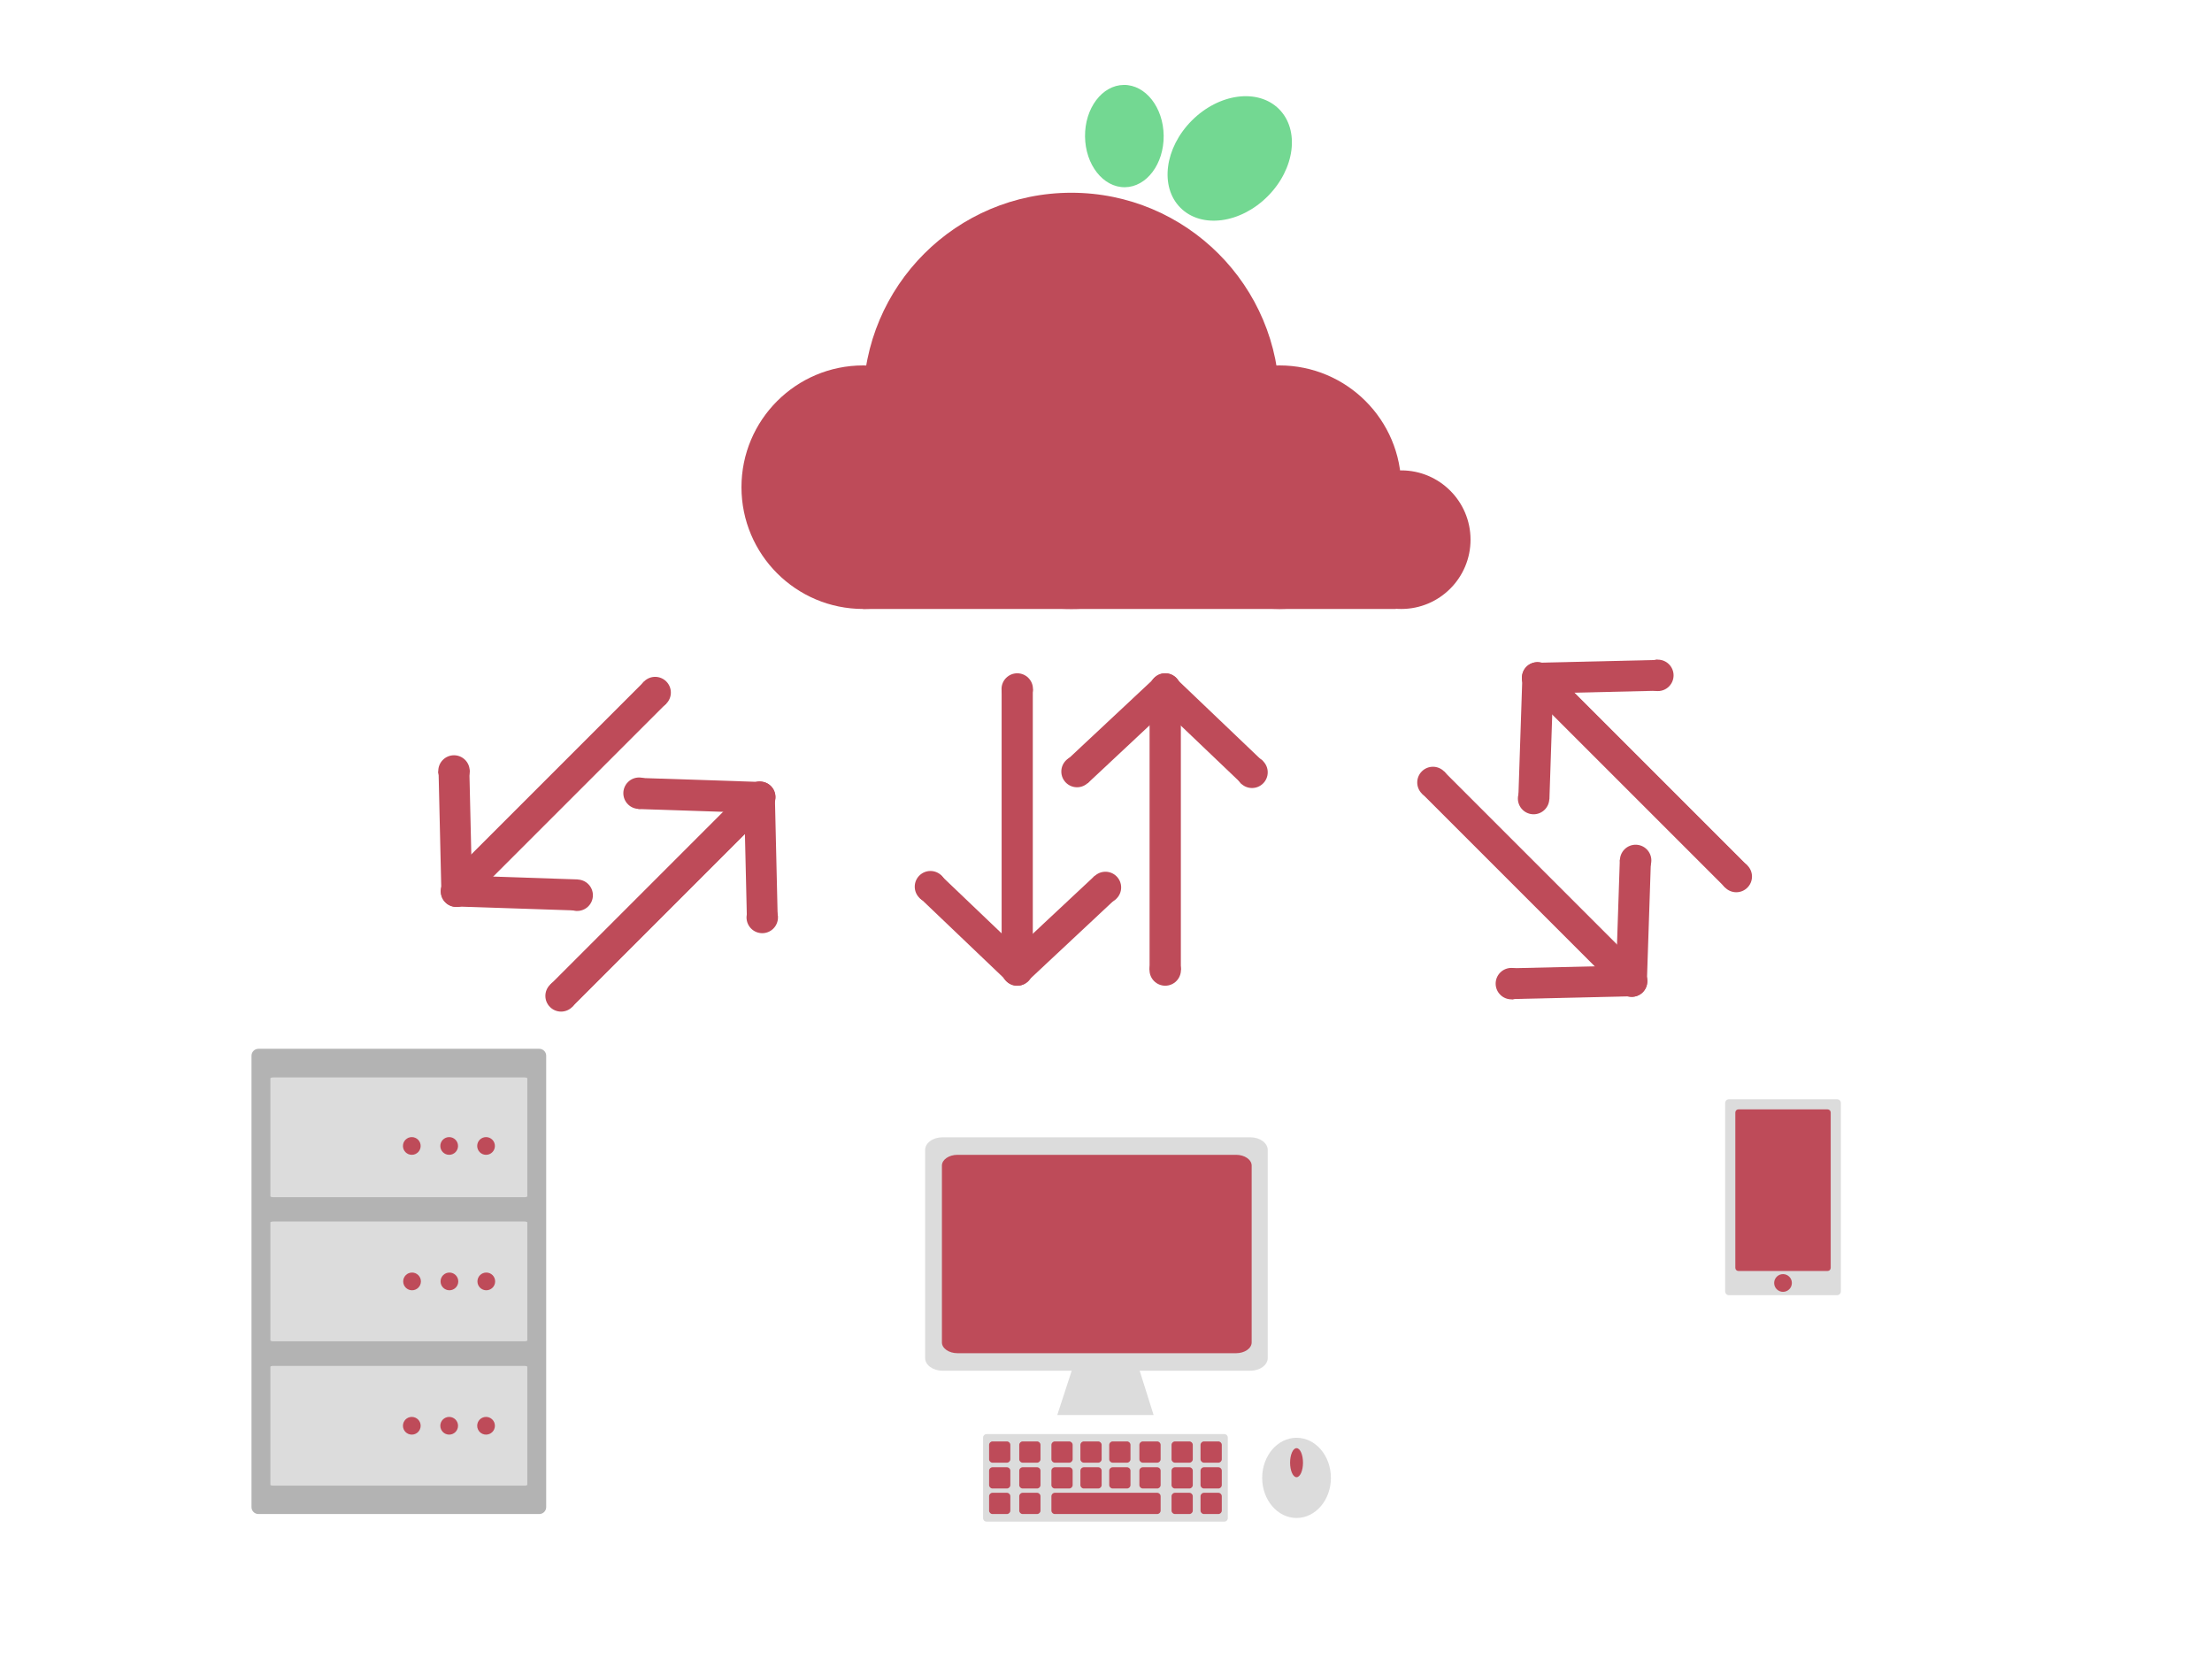
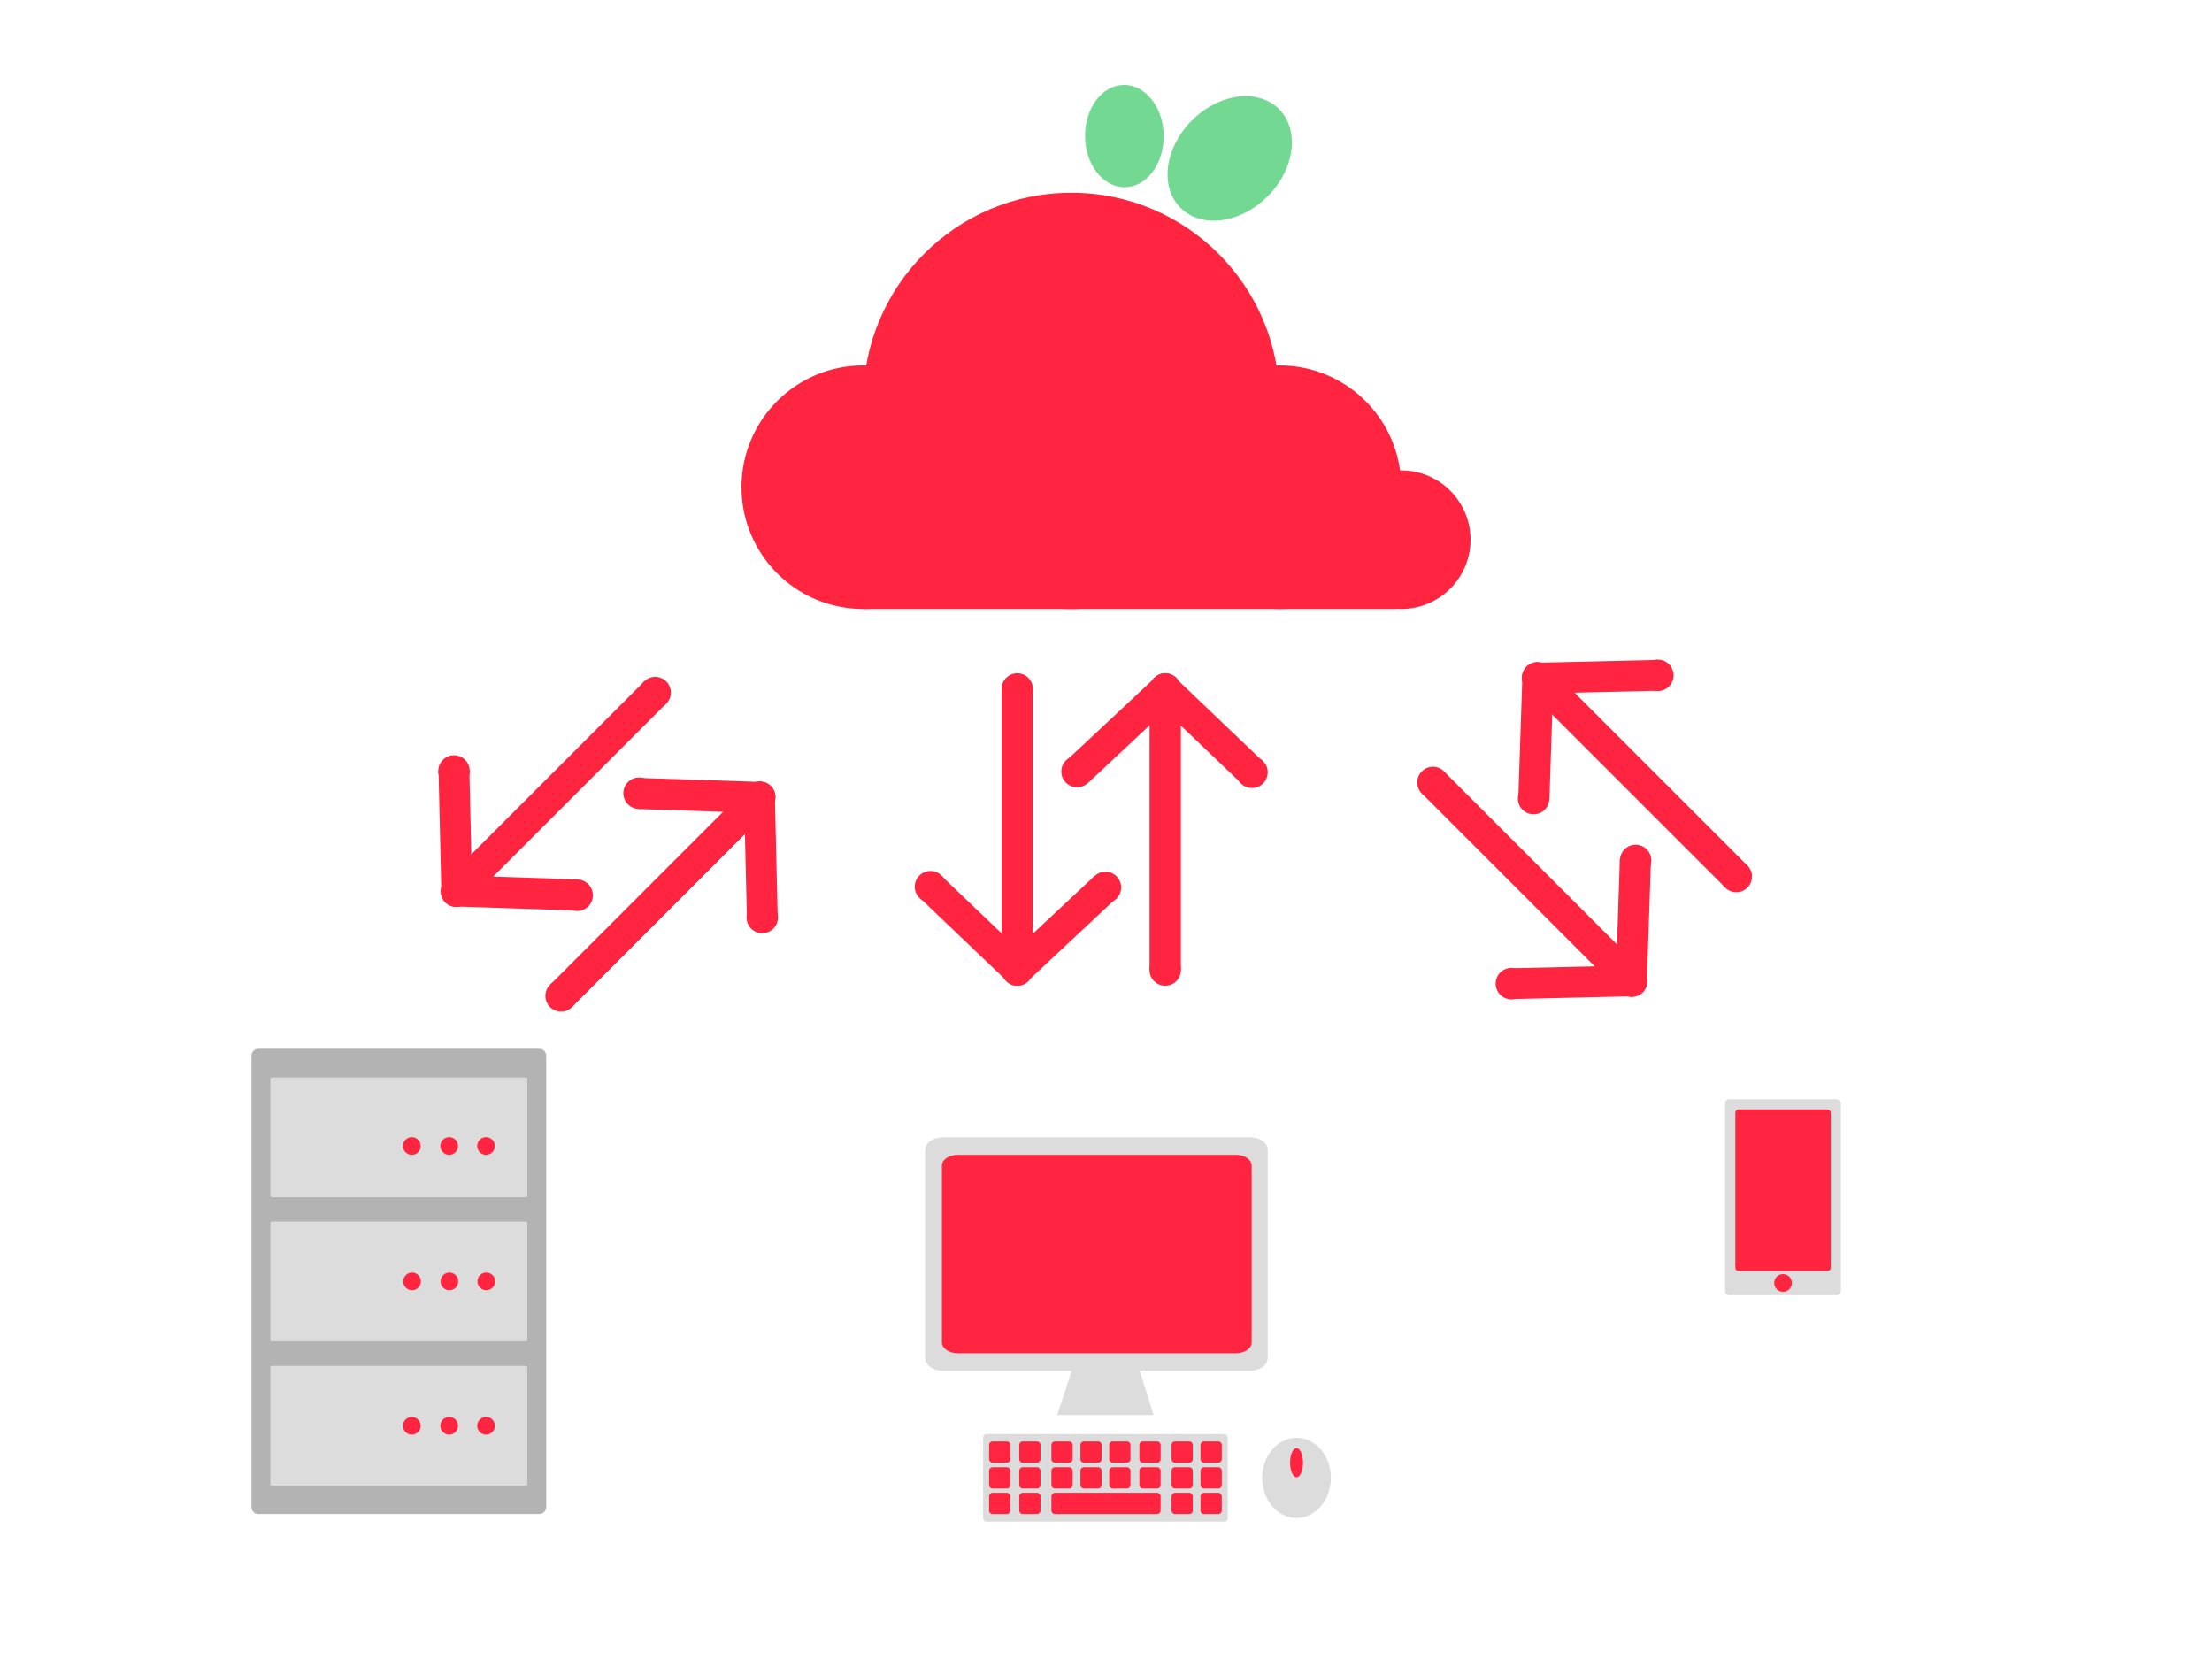
<svg xmlns="http://www.w3.org/2000/svg" id="eeDpxgEr3sJ1" viewBox="0 0 640 480" shape-rendering="geometricPrecision" text-rendering="geometricPrecision">
  <g transform="matrix(.83586 0 0 0.835863 42.49983-84.62579)">
    <g>
-       <ellipse rx="72.037" ry="72.037" transform="translate(320 240)" fill="#be4b59" stroke-width="0" />
-       <ellipse rx="72.037" ry="72.037" transform="matrix(.58514 0 0 0.58514 247.963 269.885)" fill="#be4b59" stroke-width="0" />
-       <ellipse rx="72.037" ry="72.037" transform="matrix(.58514 0 0 0.58514 392.037 269.885)" fill="#be4b59" stroke-width="0" />
-       <ellipse rx="72.037" ry="72.037" transform="matrix(.332981 0 0 0.332981 434.189 288.05)" fill="#be4b59" stroke-width="0" />
-       <rect width="192.844" height="23.987" rx="0" ry="0" transform="matrix(.956147 0 0 0.999998 247.963 288.05)" fill="#be4b59" stroke-width="0" />
+       <ellipse rx="72.037" ry="72.037" transform="translate(320 240)" fill="#ff243f" stroke-width="0" />
+       <ellipse rx="72.037" ry="72.037" transform="matrix(.58514 0 0 0.58514 247.963 269.885)" fill="#ff243f" stroke-width="0" />
+       <ellipse rx="72.037" ry="72.037" transform="matrix(.58514 0 0 0.58514 392.037 269.885)" fill="#ff243f" stroke-width="0" />
+       <ellipse rx="72.037" ry="72.037" transform="matrix(.332981 0 0 0.332981 434.189 288.05)" fill="#ff243f" stroke-width="0" />
+       <rect width="192.844" height="23.987" rx="0" ry="0" transform="matrix(.956147 0 0 0.999998 247.963 288.05)" fill="#ff243f" stroke-width="0" />
    </g>
    <g transform="matrix(-.708626-.705584-.705584 0.708626 703.349 305.97)">
      <ellipse rx="18.557" ry="24.142" transform="translate(338.557 125.59)" fill="#73d892" stroke-width="0" />
      <ellipse rx="18.557" ry="24.142" transform="matrix(.514201 0.523022-.52302 0.514199 369.869 145.844)" fill="#73d892" stroke-width="0" />
    </g>
  </g>
  <g transform="translate(-25.67832-.000007)">
-     <line x1="0" y1="-64.641" x2="0" y2="64.641" transform="matrix(-3 0 0 0.628864 320 240)" fill="none" stroke="#be4b59" stroke-width="3" />
-     <ellipse rx="5.291" ry="5.291" transform="matrix(.85908 0 0 0.85908 320 199.3494)" fill="#be4b59" stroke-width="0" />
-     <ellipse rx="5.291" ry="5.291" transform="matrix(.85908 0 0 0.85908 345.5159 256.7662)" fill="#be4b59" stroke-width="0" />
-     <ellipse rx="5.291" ry="5.291" transform="matrix(.85908 0 0 0.85908 294.888 256.5479)" fill="#be4b59" stroke-width="0" />
-     <ellipse rx="5.291" ry="5.291" transform="matrix(.85908 0 0 0.85908 320 280.6506)" fill="#be4b59" stroke-width="0" />
+     <line x1="0" y1="-64.641" x2="0" y2="64.641" transform="matrix(-3 0 0 0.628864 320 240)" fill="none" stroke="#ff243f" stroke-width="3" />
+     <ellipse rx="5.291" ry="5.291" transform="matrix(.85908 0 0 0.85908 320 199.3494)" fill="#ff243f" stroke-width="0" />
+     <ellipse rx="5.291" ry="5.291" transform="matrix(.85908 0 0 0.85908 345.5159 256.7662)" fill="#ff243f" stroke-width="0" />
+     <ellipse rx="5.291" ry="5.291" transform="matrix(.85908 0 0 0.85908 294.888 256.5479)" fill="#ff243f" stroke-width="0" />
+     <ellipse rx="5.291" ry="5.291" transform="matrix(.85908 0 0 0.85908 320 280.6506)" fill="#ff243f" stroke-width="0" />
    <g transform="matrix(.683202 0.73023-.314 0.293777 189.487-35.58087)">
-       <line x1="0" y1="-64.641" x2="0" y2="64.641" transform="matrix(-3 0 0 0.628864 320 240)" fill="none" stroke="#be4b59" stroke-width="3" />
-       <ellipse rx="5.291" ry="5.291" transform="matrix(.85908 0 0 0.85908 320 280.6506)" fill="#be4b59" stroke-width="0" />
+       <line x1="0" y1="-64.641" x2="0" y2="64.641" transform="matrix(-3 0 0 0.628864 320 240)" fill="none" stroke="#ff243f" stroke-width="3" />
+       <ellipse rx="5.291" ry="5.291" transform="matrix(.85908 0 0 0.85908 320 280.6506)" fill="#ff243f" stroke-width="0" />
    </g>
    <g transform="matrix(-.980147 0 0 1 633.647 0.000001)">
-       <line x1="0" y1="-64.641" x2="0" y2="64.641" transform="matrix(-3 0 0 0.628864 320 240)" fill="none" stroke="#be4b59" stroke-width="3" />
-       <ellipse rx="5.291" ry="5.291" transform="matrix(.85908 0 0 0.85908 320 280.6506)" fill="#be4b59" stroke-width="0" />
+       <line x1="0" y1="-64.641" x2="0" y2="64.641" transform="matrix(-3 0 0 0.628864 320 240)" fill="none" stroke="#ff243f" stroke-width="3" />
+       <ellipse rx="5.291" ry="5.291" transform="matrix(.85908 0 0 0.85908 320 280.6506)" fill="#ff243f" stroke-width="0" />
      <g transform="matrix(.683202 0.73023-.314 0.293777 189.487-35.58087)">
-         <line x1="0" y1="-64.641" x2="0" y2="64.641" transform="matrix(-3 0 0 0.628864 320 240)" fill="none" stroke="#be4b59" stroke-width="3" />
-         <ellipse rx="5.291" ry="5.291" transform="matrix(.85908 0 0 0.85908 320 199.3494)" fill="#be4b59" stroke-width="0" />
-         <ellipse rx="5.291" ry="5.291" transform="matrix(.85908 0 0 0.85908 320 280.6506)" fill="#be4b59" stroke-width="0" />
+         <line x1="0" y1="-64.641" x2="0" y2="64.641" transform="matrix(-3 0 0 0.628864 320 240)" fill="none" stroke="#ff243f" stroke-width="3" />
+         <ellipse rx="5.291" ry="5.291" transform="matrix(.85908 0 0 0.85908 320 199.3494)" fill="#ff243f" stroke-width="0" />
+         <ellipse rx="5.291" ry="5.291" transform="matrix(.85908 0 0 0.85908 320 280.6506)" fill="#ff243f" stroke-width="0" />
      </g>
    </g>
    <g transform="matrix(-1 0 0-1 682.8129 480)">
-       <line x1="0" y1="-64.641" x2="0" y2="64.641" transform="matrix(-3 0 0 0.628864 320 240)" fill="none" stroke="#be4b59" stroke-width="3" />
-       <ellipse rx="5.291" ry="5.291" transform="matrix(.85908 0 0 0.85908 320 199.3494)" fill="#be4b59" stroke-width="0" />
-       <ellipse rx="5.291" ry="5.291" transform="matrix(.85908 0 0 0.85908 345.5159 256.7662)" fill="#be4b59" stroke-width="0" />
-       <ellipse rx="5.291" ry="5.291" transform="matrix(.85908 0 0 0.85908 294.888 256.5479)" fill="#be4b59" stroke-width="0" />
-       <ellipse rx="5.291" ry="5.291" transform="matrix(.85908 0 0 0.85908 320 280.6506)" fill="#be4b59" stroke-width="0" />
+       <line x1="0" y1="-64.641" x2="0" y2="64.641" transform="matrix(-3 0 0 0.628864 320 240)" fill="none" stroke="#ff243f" stroke-width="3" />
+       <ellipse rx="5.291" ry="5.291" transform="matrix(.85908 0 0 0.85908 320 199.3494)" fill="#ff243f" stroke-width="0" />
+       <ellipse rx="5.291" ry="5.291" transform="matrix(.85908 0 0 0.85908 345.5159 256.7662)" fill="#ff243f" stroke-width="0" />
+       <ellipse rx="5.291" ry="5.291" transform="matrix(.85908 0 0 0.85908 294.888 256.5479)" fill="#ff243f" stroke-width="0" />
+       <ellipse rx="5.291" ry="5.291" transform="matrix(.85908 0 0 0.85908 320 280.6506)" fill="#ff243f" stroke-width="0" />
      <g transform="matrix(.683202 0.73023-.314 0.293777 189.487-35.58087)">
-         <line x1="0" y1="-64.641" x2="0" y2="64.641" transform="matrix(-3 0 0 0.628864 320 240)" fill="none" stroke="#be4b59" stroke-width="3" />
-         <ellipse rx="5.291" ry="5.291" transform="matrix(.85908 0 0 0.85908 320 280.6506)" fill="#be4b59" stroke-width="0" />
+         <line x1="0" y1="-64.641" x2="0" y2="64.641" transform="matrix(-3 0 0 0.628864 320 240)" fill="none" stroke="#ff243f" stroke-width="3" />
+         <ellipse rx="5.291" ry="5.291" transform="matrix(.85908 0 0 0.85908 320 280.6506)" fill="#ff243f" stroke-width="0" />
      </g>
      <g transform="matrix(-.980147 0 0 1 633.647 0.000001)">
-         <line x1="0" y1="-64.641" x2="0" y2="64.641" transform="matrix(-3 0 0 0.628864 320 240)" fill="none" stroke="#be4b59" stroke-width="3" />
-         <ellipse rx="5.291" ry="5.291" transform="matrix(.85908 0 0 0.85908 320 280.6506)" fill="#be4b59" stroke-width="0" />
+         <line x1="0" y1="-64.641" x2="0" y2="64.641" transform="matrix(-3 0 0 0.628864 320 240)" fill="none" stroke="#ff243f" stroke-width="3" />
+         <ellipse rx="5.291" ry="5.291" transform="matrix(.85908 0 0 0.85908 320 280.6506)" fill="#ff243f" stroke-width="0" />
        <g transform="matrix(.683202 0.73023-.314 0.293777 189.487-35.58087)">
-           <line x1="0" y1="-64.641" x2="0" y2="64.641" transform="matrix(-3 0 0 0.628864 320 240)" fill="none" stroke="#be4b59" stroke-width="3" />
-           <ellipse rx="5.291" ry="5.291" transform="matrix(.85908 0 0 0.85908 320 199.3494)" fill="#be4b59" stroke-width="0" />
-           <ellipse rx="5.291" ry="5.291" transform="matrix(.85908 0 0 0.85908 320 280.6506)" fill="#be4b59" stroke-width="0" />
+           <line x1="0" y1="-64.641" x2="0" y2="64.641" transform="matrix(-3 0 0 0.628864 320 240)" fill="none" stroke="#ff243f" stroke-width="3" />
+           <ellipse rx="5.291" ry="5.291" transform="matrix(.85908 0 0 0.85908 320 199.3494)" fill="#ff243f" stroke-width="0" />
+           <ellipse rx="5.291" ry="5.291" transform="matrix(.85908 0 0 0.85908 320 280.6506)" fill="#ff243f" stroke-width="0" />
        </g>
      </g>
    </g>
    <g transform="matrix(.707107 0.707107-.707107 0.707107 129.9215-166.8559)">
-       <line x1="0" y1="-64.641" x2="0" y2="64.641" transform="matrix(-3 0 0 0.628864 320 240)" fill="none" stroke="#be4b59" stroke-width="3" />
-       <ellipse rx="5.291" ry="5.291" transform="matrix(.85908 0 0 0.85908 320 199.3494)" fill="#be4b59" stroke-width="0" />
-       <ellipse rx="5.291" ry="5.291" transform="matrix(.85908 0 0 0.85908 345.5159 256.7662)" fill="#be4b59" stroke-width="0" />
-       <ellipse rx="5.291" ry="5.291" transform="matrix(.85908 0 0 0.85908 294.888 256.5479)" fill="#be4b59" stroke-width="0" />
-       <ellipse rx="5.291" ry="5.291" transform="matrix(.85908 0 0 0.85908 320 280.6506)" fill="#be4b59" stroke-width="0" />
+       <line x1="0" y1="-64.641" x2="0" y2="64.641" transform="matrix(-3 0 0 0.628864 320 240)" fill="none" stroke="#ff243f" stroke-width="3" />
+       <ellipse rx="5.291" ry="5.291" transform="matrix(.85908 0 0 0.85908 320 199.3494)" fill="#ff243f" stroke-width="0" />
+       <ellipse rx="5.291" ry="5.291" transform="matrix(.85908 0 0 0.85908 345.5159 256.7662)" fill="#ff243f" stroke-width="0" />
+       <ellipse rx="5.291" ry="5.291" transform="matrix(.85908 0 0 0.85908 294.888 256.5479)" fill="#ff243f" stroke-width="0" />
+       <ellipse rx="5.291" ry="5.291" transform="matrix(.85908 0 0 0.85908 320 280.6506)" fill="#ff243f" stroke-width="0" />
      <g transform="matrix(.683202 0.73023-.314 0.293777 189.487-35.58087)">
-         <line x1="0" y1="-64.641" x2="0" y2="64.641" transform="matrix(-3 0 0 0.628864 320 240)" fill="none" stroke="#be4b59" stroke-width="3" />
-         <ellipse rx="5.291" ry="5.291" transform="matrix(.85908 0 0 0.85908 320 280.6506)" fill="#be4b59" stroke-width="0" />
+         <line x1="0" y1="-64.641" x2="0" y2="64.641" transform="matrix(-3 0 0 0.628864 320 240)" fill="none" stroke="#ff243f" stroke-width="3" />
+         <ellipse rx="5.291" ry="5.291" transform="matrix(.85908 0 0 0.85908 320 280.6506)" fill="#ff243f" stroke-width="0" />
      </g>
      <g transform="matrix(-.980147 0 0 1 633.647 0.000001)">
-         <line x1="0" y1="-64.641" x2="0" y2="64.641" transform="matrix(-3 0 0 0.628864 320 240)" fill="none" stroke="#be4b59" stroke-width="3" />
-         <ellipse rx="5.291" ry="5.291" transform="matrix(.85908 0 0 0.85908 320 280.6506)" fill="#be4b59" stroke-width="0" />
+         <line x1="0" y1="-64.641" x2="0" y2="64.641" transform="matrix(-3 0 0 0.628864 320 240)" fill="none" stroke="#ff243f" stroke-width="3" />
+         <ellipse rx="5.291" ry="5.291" transform="matrix(.85908 0 0 0.85908 320 280.6506)" fill="#ff243f" stroke-width="0" />
        <g transform="matrix(.683202 0.73023-.314 0.293777 189.487-35.58087)">
-           <line x1="0" y1="-64.641" x2="0" y2="64.641" transform="matrix(-3 0 0 0.628864 320 240)" fill="none" stroke="#be4b59" stroke-width="3" />
-           <ellipse rx="5.291" ry="5.291" transform="matrix(.85908 0 0 0.85908 320 199.3494)" fill="#be4b59" stroke-width="0" />
-           <ellipse rx="5.291" ry="5.291" transform="matrix(.85908 0 0 0.85908 320 280.6506)" fill="#be4b59" stroke-width="0" />
+           <line x1="0" y1="-64.641" x2="0" y2="64.641" transform="matrix(-3 0 0 0.628864 320 240)" fill="none" stroke="#ff243f" stroke-width="3" />
+           <ellipse rx="5.291" ry="5.291" transform="matrix(.85908 0 0 0.85908 320 199.3494)" fill="#ff243f" stroke-width="0" />
+           <ellipse rx="5.291" ry="5.291" transform="matrix(.85908 0 0 0.85908 320 280.6506)" fill="#ff243f" stroke-width="0" />
        </g>
      </g>
      <g transform="matrix(-1 0 0-1 682.8129 480)">
-         <line x1="0" y1="-64.641" x2="0" y2="64.641" transform="matrix(-3 0 0 0.628864 320 240)" fill="none" stroke="#be4b59" stroke-width="3" />
-         <ellipse rx="5.291" ry="5.291" transform="matrix(.85908 0 0 0.85908 320 199.3494)" fill="#be4b59" stroke-width="0" />
-         <ellipse rx="5.291" ry="5.291" transform="matrix(.85908 0 0 0.85908 345.5159 256.7662)" fill="#be4b59" stroke-width="0" />
-         <ellipse rx="5.291" ry="5.291" transform="matrix(.85908 0 0 0.85908 294.888 256.5479)" fill="#be4b59" stroke-width="0" />
-         <ellipse rx="5.291" ry="5.291" transform="matrix(.85908 0 0 0.85908 320 280.6506)" fill="#be4b59" stroke-width="0" />
+         <line x1="0" y1="-64.641" x2="0" y2="64.641" transform="matrix(-3 0 0 0.628864 320 240)" fill="none" stroke="#ff243f" stroke-width="3" />
+         <ellipse rx="5.291" ry="5.291" transform="matrix(.85908 0 0 0.85908 320 199.3494)" fill="#ff243f" stroke-width="0" />
+         <ellipse rx="5.291" ry="5.291" transform="matrix(.85908 0 0 0.85908 345.5159 256.7662)" fill="#ff243f" stroke-width="0" />
+         <ellipse rx="5.291" ry="5.291" transform="matrix(.85908 0 0 0.85908 294.888 256.5479)" fill="#ff243f" stroke-width="0" />
+         <ellipse rx="5.291" ry="5.291" transform="matrix(.85908 0 0 0.85908 320 280.6506)" fill="#ff243f" stroke-width="0" />
        <g transform="matrix(.683202 0.73023-.314 0.293777 189.487-35.58087)">
-           <line x1="0" y1="-64.641" x2="0" y2="64.641" transform="matrix(-3 0 0 0.628864 320 240)" fill="none" stroke="#be4b59" stroke-width="3" />
-           <ellipse rx="5.291" ry="5.291" transform="matrix(.85908 0 0 0.85908 320 280.6506)" fill="#be4b59" stroke-width="0" />
+           <line x1="0" y1="-64.641" x2="0" y2="64.641" transform="matrix(-3 0 0 0.628864 320 240)" fill="none" stroke="#ff243f" stroke-width="3" />
+           <ellipse rx="5.291" ry="5.291" transform="matrix(.85908 0 0 0.85908 320 280.6506)" fill="#ff243f" stroke-width="0" />
        </g>
        <g transform="matrix(-.980147 0 0 1 633.647 0.000001)">
-           <line x1="0" y1="-64.641" x2="0" y2="64.641" transform="matrix(-3 0 0 0.628864 320 240)" fill="none" stroke="#be4b59" stroke-width="3" />
-           <ellipse rx="5.291" ry="5.291" transform="matrix(.85908 0 0 0.85908 320 280.6506)" fill="#be4b59" stroke-width="0" />
+           <line x1="0" y1="-64.641" x2="0" y2="64.641" transform="matrix(-3 0 0 0.628864 320 240)" fill="none" stroke="#ff243f" stroke-width="3" />
+           <ellipse rx="5.291" ry="5.291" transform="matrix(.85908 0 0 0.85908 320 280.6506)" fill="#ff243f" stroke-width="0" />
          <g transform="matrix(.683202 0.73023-.314 0.293777 189.487-35.58087)">
-             <line x1="0" y1="-64.641" x2="0" y2="64.641" transform="matrix(-3 0 0 0.628864 320 240)" fill="none" stroke="#be4b59" stroke-width="3" />
-             <ellipse rx="5.291" ry="5.291" transform="matrix(.85908 0 0 0.85908 320 199.3494)" fill="#be4b59" stroke-width="0" />
-             <ellipse rx="5.291" ry="5.291" transform="matrix(.85908 0 0 0.85908 320 280.6506)" fill="#be4b59" stroke-width="0" />
+             <line x1="0" y1="-64.641" x2="0" y2="64.641" transform="matrix(-3 0 0 0.628864 320 240)" fill="none" stroke="#ff243f" stroke-width="3" />
+             <ellipse rx="5.291" ry="5.291" transform="matrix(.85908 0 0 0.85908 320 199.3494)" fill="#ff243f" stroke-width="0" />
+             <ellipse rx="5.291" ry="5.291" transform="matrix(.85908 0 0 0.85908 320 280.6506)" fill="#ff243f" stroke-width="0" />
          </g>
        </g>
      </g>
      <g transform="matrix(0 1-1 0 778.1729-304.1982)">
-         <line x1="0" y1="-64.641" x2="0" y2="64.641" transform="matrix(-3 0 0 0.628864 320 240)" fill="none" stroke="#be4b59" stroke-width="3" />
-         <ellipse rx="5.291" ry="5.291" transform="matrix(.85908 0 0 0.85908 320 199.3494)" fill="#be4b59" stroke-width="0" />
-         <ellipse rx="5.291" ry="5.291" transform="matrix(.85908 0 0 0.85908 345.5159 256.7662)" fill="#be4b59" stroke-width="0" />
-         <ellipse rx="5.291" ry="5.291" transform="matrix(.85908 0 0 0.85908 294.888 256.5479)" fill="#be4b59" stroke-width="0" />
-         <ellipse rx="5.291" ry="5.291" transform="matrix(.85908 0 0 0.85908 320 280.6506)" fill="#be4b59" stroke-width="0" />
+         <line x1="0" y1="-64.641" x2="0" y2="64.641" transform="matrix(-3 0 0 0.628864 320 240)" fill="none" stroke="#ff243f" stroke-width="3" />
+         <ellipse rx="5.291" ry="5.291" transform="matrix(.85908 0 0 0.85908 320 199.3494)" fill="#ff243f" stroke-width="0" />
+         <ellipse rx="5.291" ry="5.291" transform="matrix(.85908 0 0 0.85908 345.5159 256.7662)" fill="#ff243f" stroke-width="0" />
+         <ellipse rx="5.291" ry="5.291" transform="matrix(.85908 0 0 0.85908 294.888 256.5479)" fill="#ff243f" stroke-width="0" />
+         <ellipse rx="5.291" ry="5.291" transform="matrix(.85908 0 0 0.85908 320 280.6506)" fill="#ff243f" stroke-width="0" />
        <g transform="matrix(.683202 0.73023-.314 0.293777 189.487-35.58087)">
-           <line x1="0" y1="-64.641" x2="0" y2="64.641" transform="matrix(-3 0 0 0.628864 320 240)" fill="none" stroke="#be4b59" stroke-width="3" />
-           <ellipse rx="5.291" ry="5.291" transform="matrix(.85908 0 0 0.85908 320 280.6506)" fill="#be4b59" stroke-width="0" />
+           <line x1="0" y1="-64.641" x2="0" y2="64.641" transform="matrix(-3 0 0 0.628864 320 240)" fill="none" stroke="#ff243f" stroke-width="3" />
+           <ellipse rx="5.291" ry="5.291" transform="matrix(.85908 0 0 0.85908 320 280.6506)" fill="#ff243f" stroke-width="0" />
        </g>
        <g transform="matrix(-.980147 0 0 1 633.647 0.000001)">
-           <line x1="0" y1="-64.641" x2="0" y2="64.641" transform="matrix(-3 0 0 0.628864 320 240)" fill="none" stroke="#be4b59" stroke-width="3" />
-           <ellipse rx="5.291" ry="5.291" transform="matrix(.85908 0 0 0.85908 320 280.6506)" fill="#be4b59" stroke-width="0" />
+           <line x1="0" y1="-64.641" x2="0" y2="64.641" transform="matrix(-3 0 0 0.628864 320 240)" fill="none" stroke="#ff243f" stroke-width="3" />
+           <ellipse rx="5.291" ry="5.291" transform="matrix(.85908 0 0 0.85908 320 280.6506)" fill="#ff243f" stroke-width="0" />
          <g transform="matrix(.683202 0.73023-.314 0.293777 189.487-35.58087)">
-             <line x1="0" y1="-64.641" x2="0" y2="64.641" transform="matrix(-3 0 0 0.628864 320 240)" fill="none" stroke="#be4b59" stroke-width="3" />
-             <ellipse rx="5.291" ry="5.291" transform="matrix(.85908 0 0 0.85908 320 199.3494)" fill="#be4b59" stroke-width="0" />
-             <ellipse rx="5.291" ry="5.291" transform="matrix(.85908 0 0 0.85908 320 280.6506)" fill="#be4b59" stroke-width="0" />
+             <line x1="0" y1="-64.641" x2="0" y2="64.641" transform="matrix(-3 0 0 0.628864 320 240)" fill="none" stroke="#ff243f" stroke-width="3" />
+             <ellipse rx="5.291" ry="5.291" transform="matrix(.85908 0 0 0.85908 320 199.3494)" fill="#ff243f" stroke-width="0" />
+             <ellipse rx="5.291" ry="5.291" transform="matrix(.85908 0 0 0.85908 320 280.6506)" fill="#ff243f" stroke-width="0" />
          </g>
        </g>
        <g transform="matrix(-1 0 0-1 682.8129 480)">
-           <line x1="0" y1="-64.641" x2="0" y2="64.641" transform="matrix(-3 0 0 0.628864 320 240)" fill="none" stroke="#be4b59" stroke-width="3" />
-           <ellipse rx="5.291" ry="5.291" transform="matrix(.85908 0 0 0.85908 320 199.3494)" fill="#be4b59" stroke-width="0" />
-           <ellipse rx="5.291" ry="5.291" transform="matrix(.85908 0 0 0.85908 345.5159 256.7662)" fill="#be4b59" stroke-width="0" />
-           <ellipse rx="5.291" ry="5.291" transform="matrix(.85908 0 0 0.85908 294.888 256.5479)" fill="#be4b59" stroke-width="0" />
-           <ellipse rx="5.291" ry="5.291" transform="matrix(.85908 0 0 0.85908 320 280.6506)" fill="#be4b59" stroke-width="0" />
+           <line x1="0" y1="-64.641" x2="0" y2="64.641" transform="matrix(-3 0 0 0.628864 320 240)" fill="none" stroke="#ff243f" stroke-width="3" />
+           <ellipse rx="5.291" ry="5.291" transform="matrix(.85908 0 0 0.85908 320 199.3494)" fill="#ff243f" stroke-width="0" />
+           <ellipse rx="5.291" ry="5.291" transform="matrix(.85908 0 0 0.85908 345.5159 256.7662)" fill="#ff243f" stroke-width="0" />
+           <ellipse rx="5.291" ry="5.291" transform="matrix(.85908 0 0 0.85908 294.888 256.5479)" fill="#ff243f" stroke-width="0" />
+           <ellipse rx="5.291" ry="5.291" transform="matrix(.85908 0 0 0.85908 320 280.6506)" fill="#ff243f" stroke-width="0" />
          <g transform="matrix(.683202 0.73023-.314 0.293777 189.487-35.58087)">
-             <line x1="0" y1="-64.641" x2="0" y2="64.641" transform="matrix(-3 0 0 0.628864 320 240)" fill="none" stroke="#be4b59" stroke-width="3" />
-             <ellipse rx="5.291" ry="5.291" transform="matrix(.85908 0 0 0.85908 320 280.6506)" fill="#be4b59" stroke-width="0" />
+             <line x1="0" y1="-64.641" x2="0" y2="64.641" transform="matrix(-3 0 0 0.628864 320 240)" fill="none" stroke="#ff243f" stroke-width="3" />
+             <ellipse rx="5.291" ry="5.291" transform="matrix(.85908 0 0 0.85908 320 280.6506)" fill="#ff243f" stroke-width="0" />
          </g>
          <g transform="matrix(-.980147 0 0 1 633.647 0.000001)">
-             <line x1="0" y1="-64.641" x2="0" y2="64.641" transform="matrix(-3 0 0 0.628864 320 240)" fill="none" stroke="#be4b59" stroke-width="3" />
-             <ellipse rx="5.291" ry="5.291" transform="matrix(.85908 0 0 0.85908 320 280.6506)" fill="#be4b59" stroke-width="0" />
+             <line x1="0" y1="-64.641" x2="0" y2="64.641" transform="matrix(-3 0 0 0.628864 320 240)" fill="none" stroke="#ff243f" stroke-width="3" />
+             <ellipse rx="5.291" ry="5.291" transform="matrix(.85908 0 0 0.85908 320 280.6506)" fill="#ff243f" stroke-width="0" />
            <g transform="matrix(.683202 0.73023-.314 0.293777 189.487-35.58087)">
-               <line x1="0" y1="-64.641" x2="0" y2="64.641" transform="matrix(-3 0 0 0.628864 320 240)" fill="none" stroke="#be4b59" stroke-width="3" />
-               <ellipse rx="5.291" ry="5.291" transform="matrix(.85908 0 0 0.85908 320 199.3494)" fill="#be4b59" stroke-width="0" />
-               <ellipse rx="5.291" ry="5.291" transform="matrix(.85908 0 0 0.85908 320 280.6506)" fill="#be4b59" stroke-width="0" />
+               <line x1="0" y1="-64.641" x2="0" y2="64.641" transform="matrix(-3 0 0 0.628864 320 240)" fill="none" stroke="#ff243f" stroke-width="3" />
+               <ellipse rx="5.291" ry="5.291" transform="matrix(.85908 0 0 0.85908 320 199.3494)" fill="#ff243f" stroke-width="0" />
+               <ellipse rx="5.291" ry="5.291" transform="matrix(.85908 0 0 0.85908 320 280.6506)" fill="#ff243f" stroke-width="0" />
            </g>
          </g>
        </g>
      </g>
    </g>
  </g>
  <rect width="99.125" height="91.881" rx="5" ry="5" transform="matrix(1 0 0 0.73494 267.6675 329.0603)" fill="#dcdcdc" stroke-width="0" />
-   <rect width="99.125" height="91.881" rx="5" ry="5" transform="matrix(.904101 0 0 0.62473 272.5252 334.1234)" fill="#be4b59" stroke-width="0" />
+   <rect width="99.125" height="91.881" rx="5" ry="5" transform="matrix(.904101 0 0 0.62473 272.5252 334.1234)" fill="#ff243f" stroke-width="0" />
  <path d="M311.619,396.588h18.952l4.384,13.93h-27.882l4.545-13.93Z" transform="translate(-1.176522-1.098699)" fill="#dcdcdc" stroke-width="1.28" />
  <rect width="70.805" height="25.324" rx="1" ry="1" transform="translate(284.4349 414.9317)" fill="#dcdcdc" stroke-width="0" />
-   <rect width="6.147" height="6.147" rx="1" ry="1" transform="translate(286.1751 417.051)" fill="#be4b59" stroke-width="0" />
-   <rect width="6.147" height="6.147" rx="1" ry="1" transform="translate(294.8987 417.051)" fill="#be4b59" stroke-width="0" />
-   <rect width="6.147" height="6.147" rx="1" ry="1" transform="translate(304.2029 417.051)" fill="#be4b59" stroke-width="0" />
-   <rect width="6.147" height="6.147" rx="1" ry="1" transform="translate(312.5933 417.051)" fill="#be4b59" stroke-width="0" />
-   <rect width="6.147" height="6.147" rx="1" ry="1" transform="translate(347.353 417.051)" fill="#be4b59" stroke-width="0" />
-   <rect width="6.147" height="6.147" rx="1" ry="1" transform="translate(338.9625 417.051)" fill="#be4b59" stroke-width="0" />
-   <rect width="6.147" height="6.147" rx="1" ry="1" transform="translate(338.9625 424.5205)" fill="#be4b59" stroke-width="0" />
-   <rect width="6.147" height="6.147" rx="1" ry="1" transform="translate(329.6584 424.5205)" fill="#be4b59" stroke-width="0" />
-   <rect width="6.147" height="6.147" rx="1" ry="1" transform="translate(320.9348 424.5205)" fill="#be4b59" stroke-width="0" />
-   <rect width="6.147" height="6.147" rx="1" ry="1" transform="translate(312.5933 424.5205)" fill="#be4b59" stroke-width="0" />
-   <rect width="6.147" height="6.147" rx="1" ry="1" transform="translate(304.2028 424.5205)" fill="#be4b59" stroke-width="0" />
-   <rect width="6.147" height="6.147" rx="1" ry="1" transform="translate(294.8987 424.5205)" fill="#be4b59" stroke-width="0" />
-   <rect width="6.147" height="6.147" rx="1" ry="1" transform="translate(286.1751 424.5205)" fill="#be4b59" stroke-width="0" />
-   <rect width="6.147" height="6.147" rx="1" ry="1" transform="translate(286.1751 431.9086)" fill="#be4b59" stroke-width="0" />
-   <rect width="6.147" height="6.147" rx="1" ry="1" transform="translate(294.8987 431.9086)" fill="#be4b59" stroke-width="0" />
-   <rect width="6.147" height="6.147" rx="1" ry="1" transform="translate(338.9625 431.9086)" fill="#be4b59" stroke-width="0" />
-   <rect width="6.147" height="6.147" rx="1" ry="1" transform="translate(347.353 431.9086)" fill="#be4b59" stroke-width="0" />
-   <rect width="6.147" height="6.147" rx="1" ry="1" transform="translate(347.353 424.5205)" fill="#be4b59" stroke-width="0" />
-   <rect width="6.147" height="6.147" rx="1" ry="1" transform="translate(329.6584 417.051)" fill="#be4b59" stroke-width="0" />
-   <rect width="6.147" height="6.147" rx="1" ry="1" transform="translate(320.9348 417.051)" fill="#be4b59" stroke-width="0" />
-   <rect width="31.602" height="6.147" rx="1" ry="1" transform="translate(304.2029 431.9086)" fill="#be4b59" stroke-width="0" />
+   <rect width="6.147" height="6.147" rx="1" ry="1" transform="translate(286.1751 417.051)" fill="#ff243f" stroke-width="0" />
+   <rect width="6.147" height="6.147" rx="1" ry="1" transform="translate(294.8987 417.051)" fill="#ff243f" stroke-width="0" />
+   <rect width="6.147" height="6.147" rx="1" ry="1" transform="translate(304.2029 417.051)" fill="#ff243f" stroke-width="0" />
+   <rect width="6.147" height="6.147" rx="1" ry="1" transform="translate(312.5933 417.051)" fill="#ff243f" stroke-width="0" />
+   <rect width="6.147" height="6.147" rx="1" ry="1" transform="translate(347.353 417.051)" fill="#ff243f" stroke-width="0" />
+   <rect width="6.147" height="6.147" rx="1" ry="1" transform="translate(338.9625 417.051)" fill="#ff243f" stroke-width="0" />
+   <rect width="6.147" height="6.147" rx="1" ry="1" transform="translate(338.9625 424.5205)" fill="#ff243f" stroke-width="0" />
+   <rect width="6.147" height="6.147" rx="1" ry="1" transform="translate(329.6584 424.5205)" fill="#ff243f" stroke-width="0" />
+   <rect width="6.147" height="6.147" rx="1" ry="1" transform="translate(320.9348 424.5205)" fill="#ff243f" stroke-width="0" />
+   <rect width="6.147" height="6.147" rx="1" ry="1" transform="translate(312.5933 424.5205)" fill="#ff243f" stroke-width="0" />
+   <rect width="6.147" height="6.147" rx="1" ry="1" transform="translate(304.2028 424.5205)" fill="#ff243f" stroke-width="0" />
+   <rect width="6.147" height="6.147" rx="1" ry="1" transform="translate(294.8987 424.5205)" fill="#ff243f" stroke-width="0" />
+   <rect width="6.147" height="6.147" rx="1" ry="1" transform="translate(286.1751 424.5205)" fill="#ff243f" stroke-width="0" />
+   <rect width="6.147" height="6.147" rx="1" ry="1" transform="translate(286.1751 431.9086)" fill="#ff243f" stroke-width="0" />
+   <rect width="6.147" height="6.147" rx="1" ry="1" transform="translate(294.8987 431.9086)" fill="#ff243f" stroke-width="0" />
+   <rect width="6.147" height="6.147" rx="1" ry="1" transform="translate(338.9625 431.9086)" fill="#ff243f" stroke-width="0" />
+   <rect width="6.147" height="6.147" rx="1" ry="1" transform="translate(347.353 431.9086)" fill="#ff243f" stroke-width="0" />
+   <rect width="6.147" height="6.147" rx="1" ry="1" transform="translate(347.353 424.5205)" fill="#ff243f" stroke-width="0" />
+   <rect width="6.147" height="6.147" rx="1" ry="1" transform="translate(329.6584 417.051)" fill="#ff243f" stroke-width="0" />
+   <rect width="6.147" height="6.147" rx="1" ry="1" transform="translate(320.9348 417.051)" fill="#ff243f" stroke-width="0" />
+   <rect width="31.602" height="6.147" rx="1" ry="1" transform="translate(304.2029 431.9086)" fill="#ff243f" stroke-width="0" />
  <ellipse rx="9.942" ry="11.603" transform="translate(375.13 427.5939)" fill="#dcdcdc" stroke-width="0" />
-   <ellipse rx="9.942" ry="11.603" transform="matrix(.187847 0 0 0.361941 375.13 423.1979)" fill="#be4b59" stroke-width="0" />
+   <ellipse rx="9.942" ry="11.603" transform="matrix(.187847 0 0 0.361941 375.13 423.1979)" fill="#ff243f" stroke-width="0" />
  <g transform="translate(-8.10195-44.78525)">
    <rect width="61.351" height="103.932" rx="2" ry="2" transform="matrix(.545571 0 0 0.545574 507.2474 362.824)" fill="#dcdcdc" stroke-width="0" />
-     <rect width="61.351" height="103.932" rx="2" ry="2" transform="matrix(.449843 0 0 0.449847 510.1839 365.7646)" fill="#be4b59" stroke-width="0" />
-     <ellipse rx="2.562" ry="2.562" transform="translate(523.9831 415.9913)" fill="#be4b59" stroke-width="0" />
+     <rect width="61.351" height="103.932" rx="2" ry="2" transform="matrix(.449843 0 0 0.449847 510.1839 365.7646)" fill="#ff243f" stroke-width="0" />
+     <ellipse rx="2.562" ry="2.562" transform="translate(523.9831 415.9913)" fill="#ff243f" stroke-width="0" />
  </g>
  <rect width="85.262" height="134.604" rx="2" ry="2" transform="translate(72.76767 303.4512)" fill="#b3b3b3" stroke-width="0" />
  <rect width="85.262" height="134.604" rx="1" ry="1" transform="matrix(.87189 0 0 0.257492 78.22912 353.4236)" fill="#dcdcdc" stroke-width="0" />
  <rect width="85.262" height="134.604" rx="1" ry="1" transform="matrix(.87189 0 0 0.257492 78.22912 311.7305)" fill="#dcdcdc" stroke-width="0" />
  <rect width="85.262" height="134.604" rx="1" ry="1" transform="matrix(.87189 0 0 0.257492 78.22912 395.1883)" fill="#dcdcdc" stroke-width="0" />
-   <ellipse rx="2.562" ry="2.562" transform="translate(129.9595 331.5617)" fill="#be4b59" stroke-width="0" />
-   <ellipse rx="2.562" ry="2.562" transform="translate(140.6298 331.5617)" fill="#be4b59" stroke-width="0" />
-   <ellipse rx="2.562" ry="2.562" transform="translate(119.1474 331.5617)" fill="#be4b59" stroke-width="0" />
-   <ellipse rx="2.562" ry="2.562" transform="translate(119.2183 370.7534)" fill="#be4b59" stroke-width="0" />
-   <ellipse rx="2.562" ry="2.562" transform="translate(119.1474 412.5181)" fill="#be4b59" stroke-width="0" />
-   <ellipse rx="2.562" ry="2.562" transform="translate(130.0305 370.7534)" fill="#be4b59" stroke-width="0" />
-   <ellipse rx="2.562" ry="2.562" transform="translate(140.7007 370.7534)" fill="#be4b59" stroke-width="0" />
-   <ellipse rx="2.562" ry="2.562" transform="translate(129.9595 412.5181)" fill="#be4b59" stroke-width="0" />
-   <ellipse rx="2.562" ry="2.562" transform="translate(140.6298 412.5181)" fill="#be4b59" stroke-width="0" />
+   <ellipse rx="2.562" ry="2.562" transform="translate(129.9595 331.5617)" fill="#ff243f" stroke-width="0" />
+   <ellipse rx="2.562" ry="2.562" transform="translate(140.6298 331.5617)" fill="#ff243f" stroke-width="0" />
+   <ellipse rx="2.562" ry="2.562" transform="translate(119.1474 331.5617)" fill="#ff243f" stroke-width="0" />
+   <ellipse rx="2.562" ry="2.562" transform="translate(119.2183 370.7534)" fill="#ff243f" stroke-width="0" />
+   <ellipse rx="2.562" ry="2.562" transform="translate(119.1474 412.5181)" fill="#ff243f" stroke-width="0" />
+   <ellipse rx="2.562" ry="2.562" transform="translate(130.0305 370.7534)" fill="#ff243f" stroke-width="0" />
+   <ellipse rx="2.562" ry="2.562" transform="translate(140.7007 370.7534)" fill="#ff243f" stroke-width="0" />
+   <ellipse rx="2.562" ry="2.562" transform="translate(129.9595 412.5181)" fill="#ff243f" stroke-width="0" />
+   <ellipse rx="2.562" ry="2.562" transform="translate(140.6298 412.5181)" fill="#ff243f" stroke-width="0" />
</svg>
